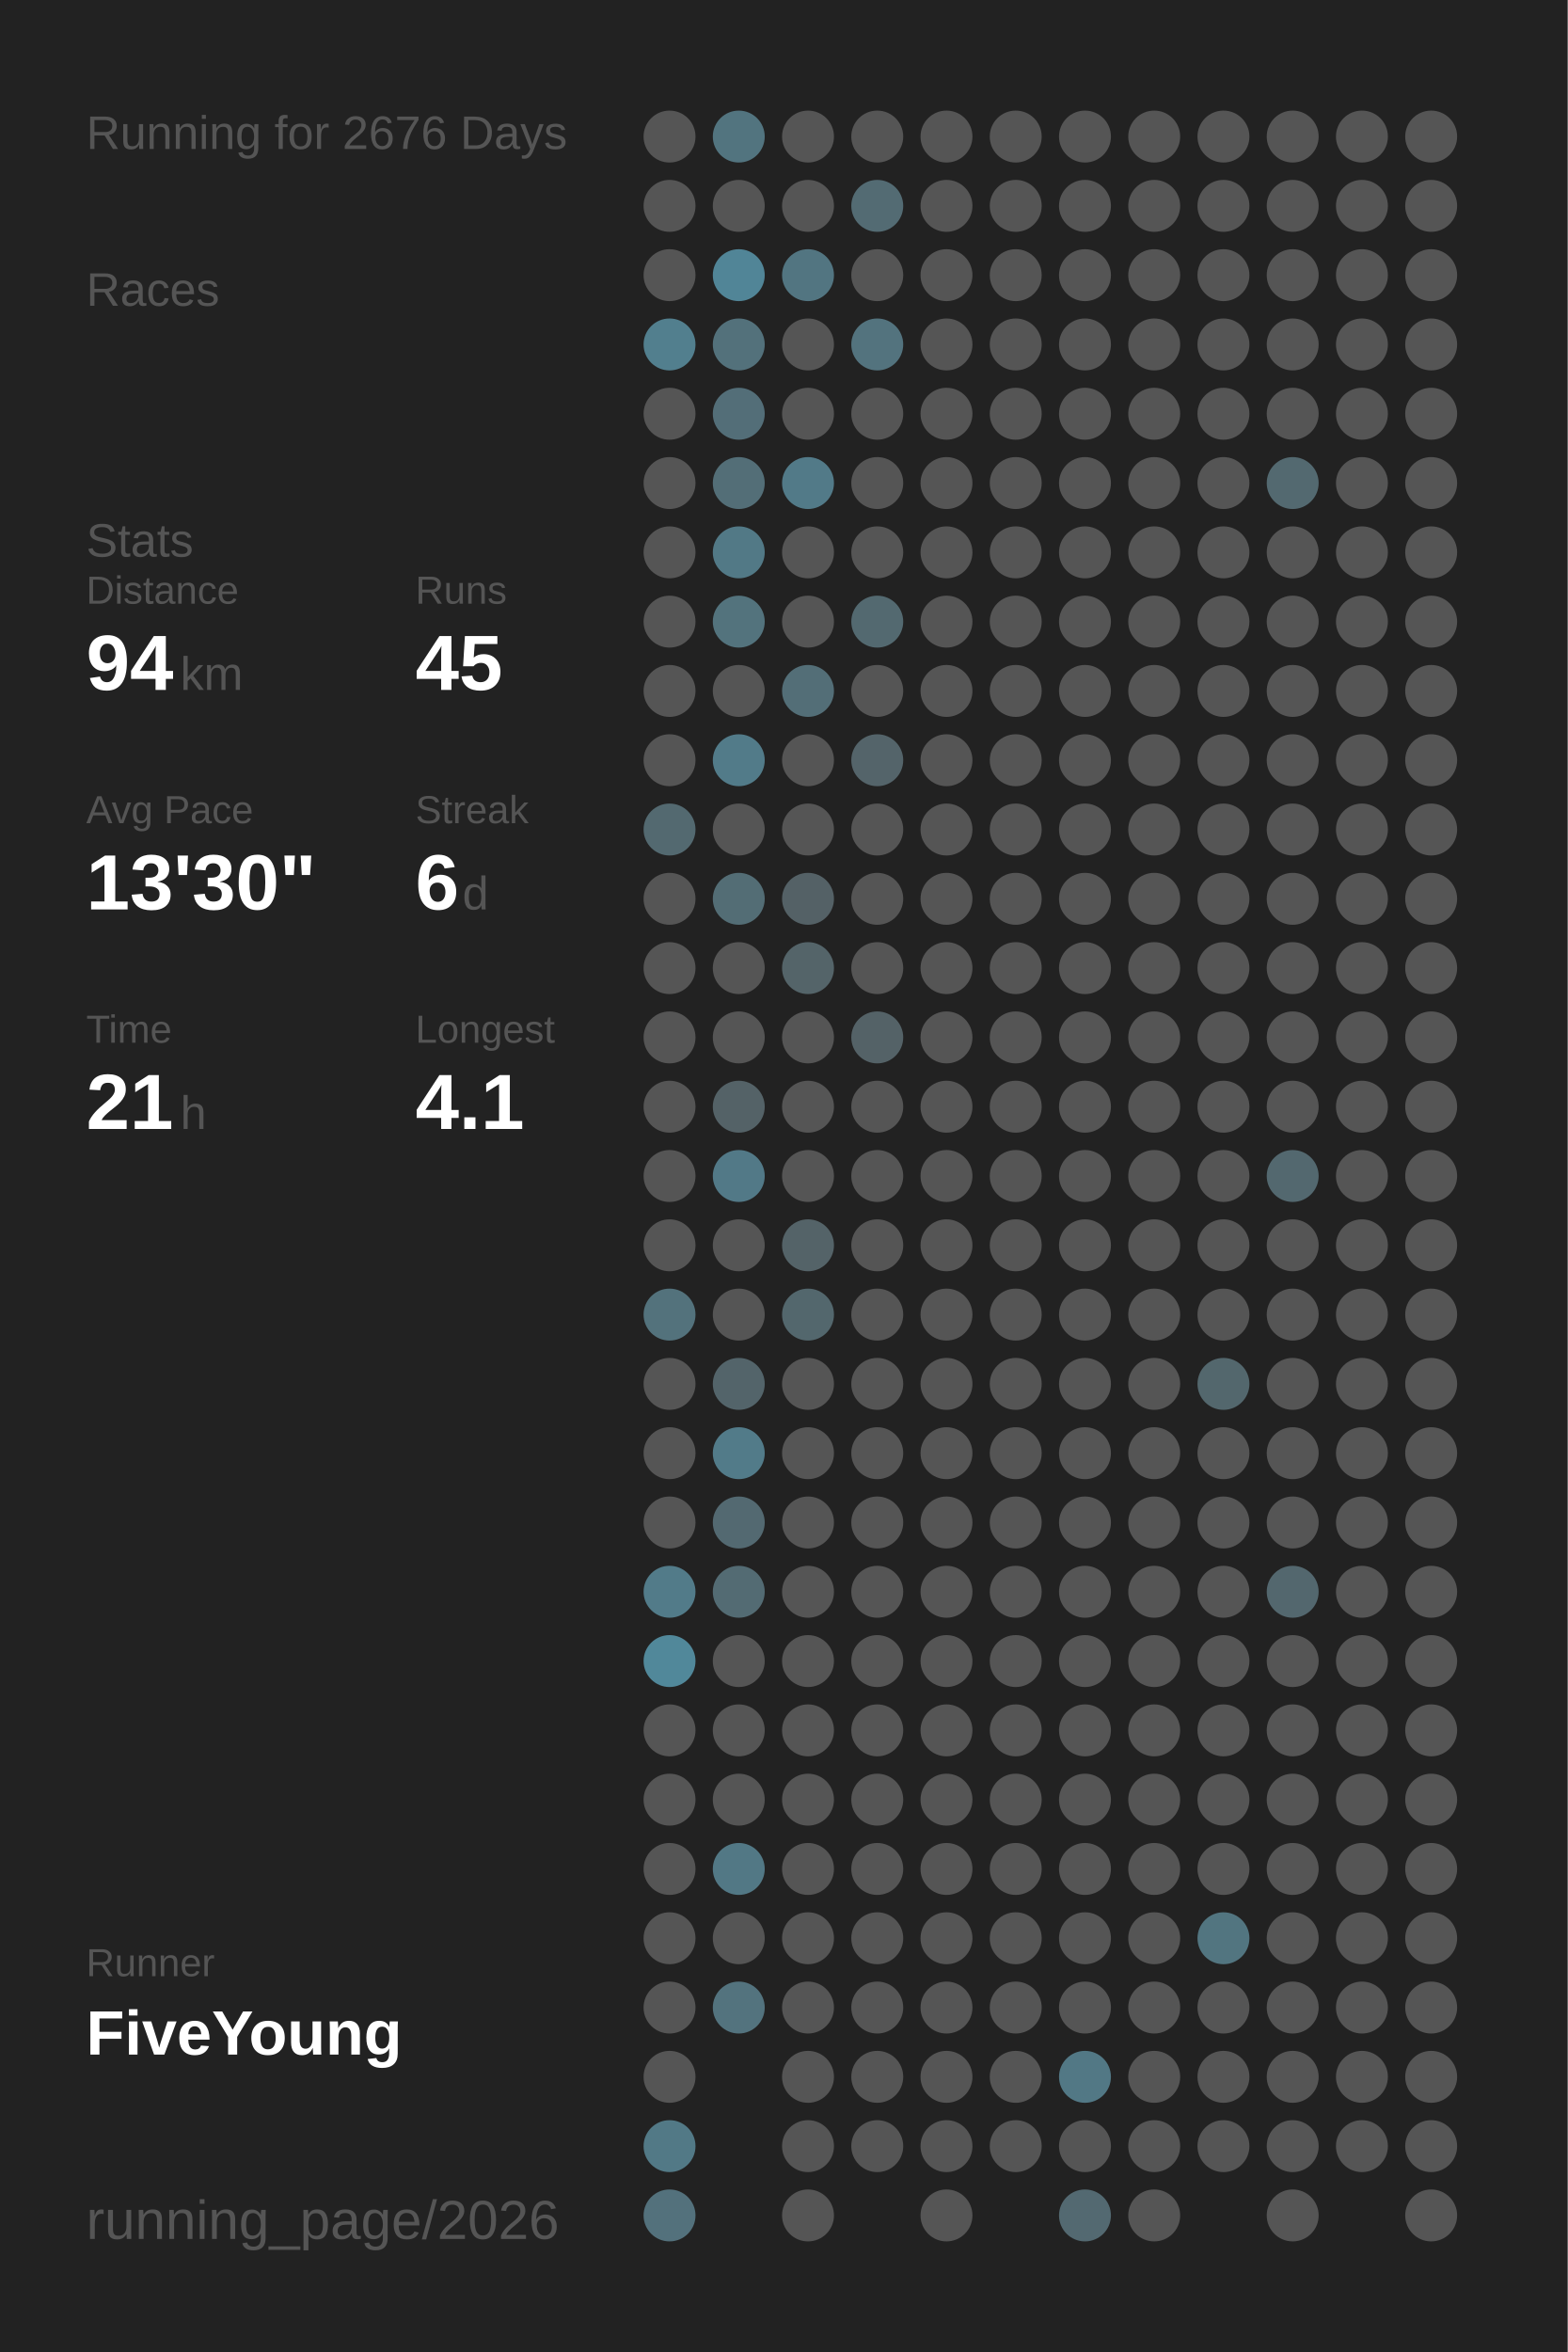
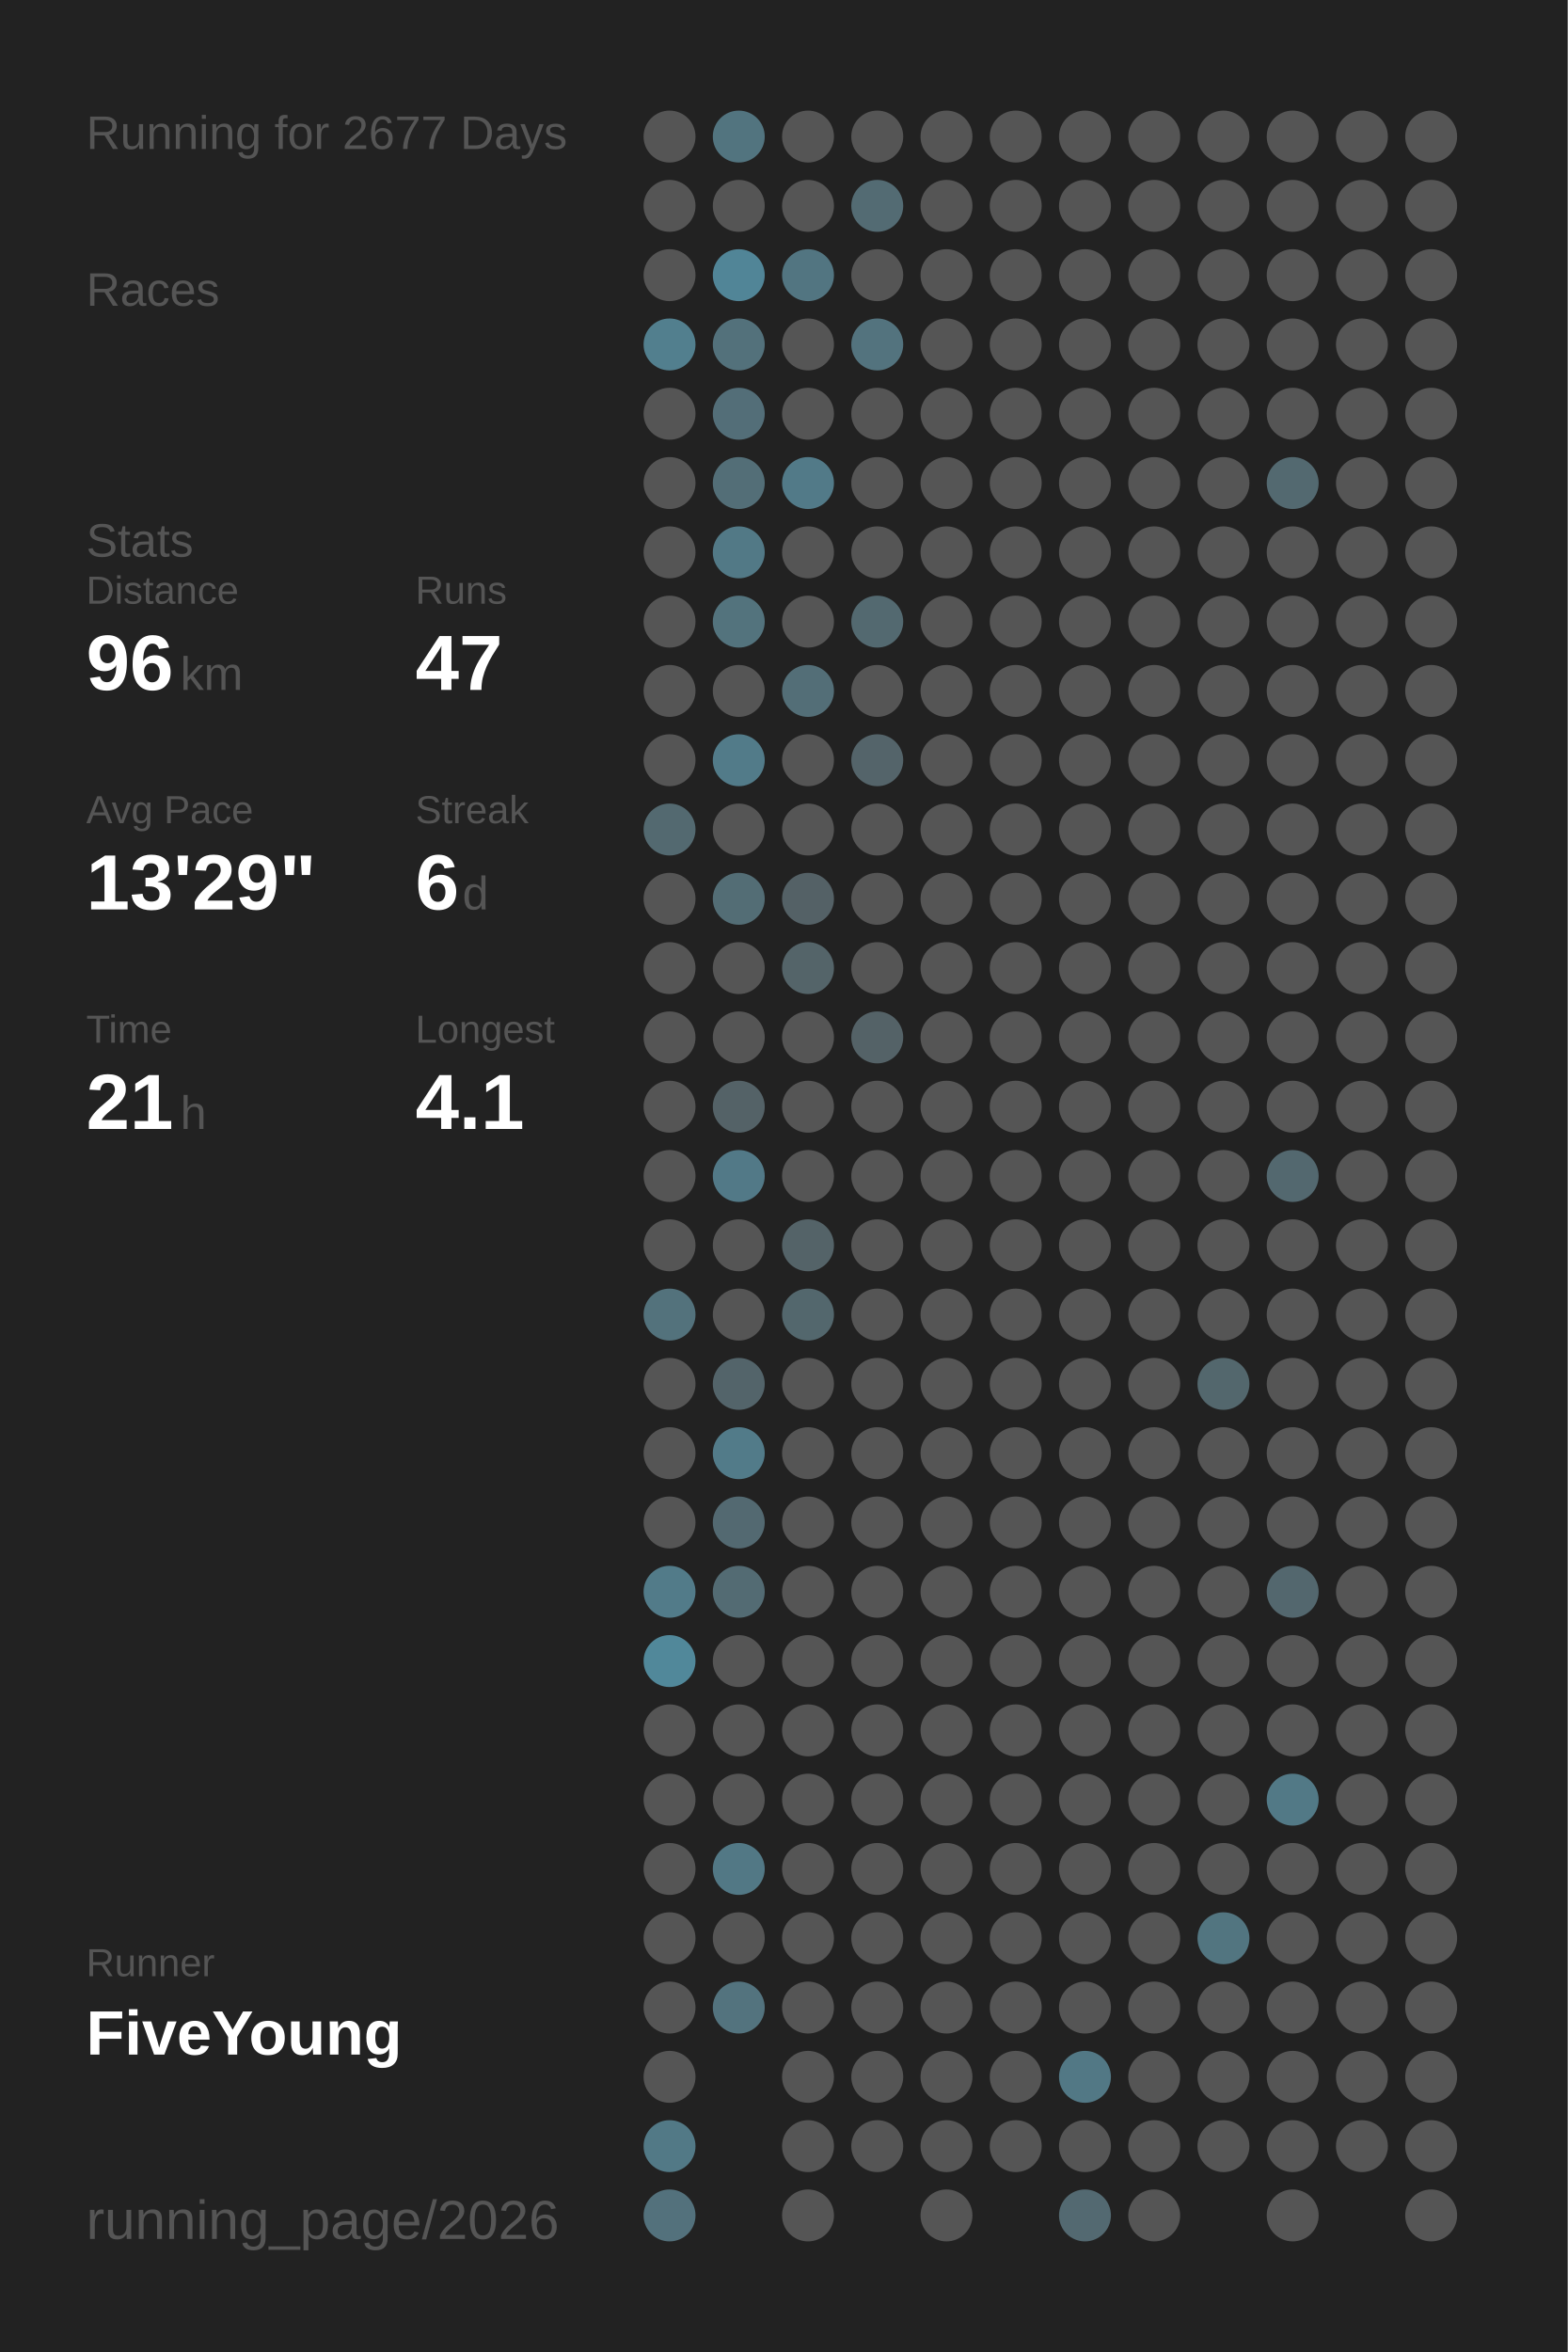
<svg xmlns="http://www.w3.org/2000/svg" baseProfile="full" height="300mm" version="1.1" viewBox="0,0,200,300" width="200mm">
  <defs />
  <rect fill="#222222" height="300" width="200" x="0" y="0" />
-   <text fill="#555555" style="font-size:6px; font-family:Arial;" x="11" y="19">Running for 2676 Days</text>
+   <text fill="#555555" style="font-size:6px; font-family:Arial;" x="11" y="19">Running for 2677 Days</text>
  <text fill="#555555" style="font-size:6px; font-family:Arial;" x="11" y="39">Races</text>
  <text fill="#555555" style="font-size:6px; font-family:Arial;" x="11" y="71">Stats</text>
  <text fill="#555555" style="font-size:5px; font-family:Arial;" x="11" y="77">Distance</text>
-   <text fill="#FFFFFF" style="font-size:10px; font-family:Arial; font-weight:bold;" x="11" y="88">94</text>
+   <text fill="#FFFFFF" style="font-size:10px; font-family:Arial; font-weight:bold;" x="11" y="88">96</text>
  <text fill="#555555" style="font-size:6px; font-family:Arial;" x="23" y="88">km</text>
  <text fill="#555555" style="font-size:5px; font-family:Arial;" x="53" y="77">Runs</text>
-   <text fill="#FFFFFF" style="font-size:10px; font-family:Arial; font-weight:bold;" x="53" y="88">45</text>
+   <text fill="#FFFFFF" style="font-size:10px; font-family:Arial; font-weight:bold;" x="53" y="88">47</text>
  <text fill="#555555" style="font-size:5px; font-family:Arial;" x="11" y="105">Avg Pace</text>
-   <text fill="#FFFFFF" style="font-size:10px; font-family:Arial; font-weight:bold;" x="11" y="116">13'30"</text>
+   <text fill="#FFFFFF" style="font-size:10px; font-family:Arial; font-weight:bold;" x="11" y="116">13'29"</text>
  <text fill="#555555" style="font-size:5px; font-family:Arial;" x="53" y="105">Streak</text>
  <text fill="#FFFFFF" style="font-size:10px; font-family:Arial; font-weight:bold;" x="53" y="116">6</text>
  <text fill="#555555" style="font-size:6px; font-family:Arial;" x="59" y="116">d</text>
  <text fill="#555555" style="font-size:5px; font-family:Arial;" x="11" y="133">Time</text>
  <text fill="#FFFFFF" style="font-size:10px; font-family:Arial; font-weight:bold;" x="11" y="144">21</text>
  <text fill="#555555" style="font-size:6px; font-family:Arial;" x="23" y="144">h</text>
  <text fill="#555555" style="font-size:5px; font-family:Arial;" x="53" y="133">Longest</text>
  <text fill="#FFFFFF" style="font-size:10px; font-family:Arial; font-weight:bold;" x="53" y="144">4.1</text>
  <text fill="#555555" style="font-size:5px; font-family:Arial;" x="11" y="252.065">Runner</text>
  <text fill="#FFFFFF" style="font-size:8px; font-family:Arial; font-weight:bold;" x="11" y="262.065">FiveYoung</text>
  <text fill="#555555" style="font-size:7px; font-family:Arial;" x="11" y="285.581">running_page/2026</text>
  <circle cx="85.417" cy="17.419" fill="#555555" r="3.312" />
  <circle cx="85.417" cy="26.258" fill="#555555" r="3.312" />
  <circle cx="85.417" cy="35.097" fill="#555555" r="3.312" />
  <circle cx="85.417" cy="43.935" fill="#527f8e" r="3.312" />
  <circle cx="85.417" cy="52.774" fill="#555555" r="3.312" />
  <circle cx="85.417" cy="61.613" fill="#555555" r="3.312" />
  <circle cx="85.417" cy="70.452" fill="#555555" r="3.312" />
  <circle cx="85.417" cy="79.29" fill="#555555" r="3.312" />
  <circle cx="85.417" cy="88.129" fill="#555555" r="3.312" />
  <circle cx="85.417" cy="96.968" fill="#555555" r="3.312" />
  <circle cx="85.417" cy="105.806" fill="#536970" r="3.312" />
  <circle cx="85.417" cy="114.645" fill="#555555" r="3.312" />
  <circle cx="85.417" cy="123.484" fill="#555555" r="3.312" />
  <circle cx="85.417" cy="132.323" fill="#555555" r="3.312" />
  <circle cx="85.417" cy="141.161" fill="#555555" r="3.312" />
  <circle cx="85.417" cy="150" fill="#555555" r="3.312" />
  <circle cx="85.417" cy="158.839" fill="#555555" r="3.312" />
  <circle cx="85.417" cy="167.677" fill="#53727c" r="3.312" />
  <circle cx="85.417" cy="176.516" fill="#555555" r="3.312" />
  <circle cx="85.417" cy="185.355" fill="#555555" r="3.312" />
  <circle cx="85.417" cy="194.194" fill="#555555" r="3.312" />
  <circle cx="85.417" cy="203.032" fill="#527b89" r="3.312" />
  <circle cx="85.417" cy="211.871" fill="#51889a" r="3.312" />
  <circle cx="85.417" cy="220.71" fill="#555555" r="3.312" />
  <circle cx="85.417" cy="229.548" fill="#555555" r="3.312" />
  <circle cx="85.417" cy="238.387" fill="#555555" r="3.312" />
  <circle cx="85.417" cy="247.226" fill="#555555" r="3.312" />
  <circle cx="85.417" cy="256.065" fill="#555555" r="3.312" />
  <circle cx="85.417" cy="264.903" fill="#555555" r="3.312" />
  <circle cx="85.417" cy="273.742" fill="#527986" r="3.312" />
  <circle cx="85.417" cy="282.581" fill="#53717c" r="3.312" />
  <circle cx="94.25" cy="17.419" fill="#52747f" r="3.312" />
  <circle cx="94.25" cy="26.258" fill="#555555" r="3.312" />
  <circle cx="94.25" cy="35.097" fill="#518597" r="3.312" />
  <circle cx="94.25" cy="43.935" fill="#53717b" r="3.312" />
  <circle cx="94.25" cy="52.774" fill="#536e78" r="3.312" />
  <circle cx="94.25" cy="61.613" fill="#536e77" r="3.312" />
  <circle cx="94.25" cy="70.452" fill="#527986" r="3.312" />
  <circle cx="94.25" cy="79.29" fill="#53737d" r="3.312" />
  <circle cx="94.25" cy="88.129" fill="#555555" r="3.312" />
  <circle cx="94.25" cy="96.968" fill="#527b89" r="3.312" />
  <circle cx="94.25" cy="105.806" fill="#555555" r="3.312" />
  <circle cx="94.25" cy="114.645" fill="#536d75" r="3.312" />
  <circle cx="94.25" cy="123.484" fill="#555555" r="3.312" />
  <circle cx="94.25" cy="132.323" fill="#555555" r="3.312" />
  <circle cx="94.25" cy="141.161" fill="#546267" r="3.312" />
  <circle cx="94.25" cy="150" fill="#527987" r="3.312" />
  <circle cx="94.25" cy="158.839" fill="#555555" r="3.312" />
  <circle cx="94.25" cy="167.677" fill="#555555" r="3.312" />
  <circle cx="94.25" cy="176.516" fill="#53646a" r="3.312" />
  <circle cx="94.25" cy="185.355" fill="#527b89" r="3.312" />
  <circle cx="94.25" cy="194.194" fill="#536971" r="3.312" />
  <circle cx="94.25" cy="203.032" fill="#536b73" r="3.312" />
  <circle cx="94.25" cy="211.871" fill="#555555" r="3.312" />
  <circle cx="94.25" cy="220.71" fill="#555555" r="3.312" />
  <circle cx="94.25" cy="229.548" fill="#555555" r="3.312" />
  <circle cx="94.25" cy="238.387" fill="#527885" r="3.312" />
  <circle cx="94.25" cy="247.226" fill="#555555" r="3.312" />
  <circle cx="94.25" cy="256.065" fill="#53737e" r="3.312" />
  <circle cx="103.083" cy="17.419" fill="#555555" r="3.312" />
  <circle cx="103.083" cy="26.258" fill="#555555" r="3.312" />
  <circle cx="103.083" cy="35.097" fill="#527581" r="3.312" />
  <circle cx="103.083" cy="43.935" fill="#555555" r="3.312" />
  <circle cx="103.083" cy="52.774" fill="#555555" r="3.312" />
  <circle cx="103.083" cy="61.613" fill="#527a88" r="3.312" />
  <circle cx="103.083" cy="70.452" fill="#555555" r="3.312" />
  <circle cx="103.083" cy="79.29" fill="#555555" r="3.312" />
  <circle cx="103.083" cy="88.129" fill="#536e77" r="3.312" />
  <circle cx="103.083" cy="96.968" fill="#555555" r="3.312" />
  <circle cx="103.083" cy="105.806" fill="#555555" r="3.312" />
  <circle cx="103.083" cy="114.645" fill="#546166" r="3.312" />
  <circle cx="103.083" cy="123.484" fill="#546469" r="3.312" />
  <circle cx="103.083" cy="132.323" fill="#555555" r="3.312" />
  <circle cx="103.083" cy="141.161" fill="#555555" r="3.312" />
  <circle cx="103.083" cy="150" fill="#555555" r="3.312" />
  <circle cx="103.083" cy="158.839" fill="#546368" r="3.312" />
  <circle cx="103.083" cy="167.677" fill="#53676d" r="3.312" />
  <circle cx="103.083" cy="176.516" fill="#555555" r="3.312" />
  <circle cx="103.083" cy="185.355" fill="#555555" r="3.312" />
  <circle cx="103.083" cy="194.194" fill="#555555" r="3.312" />
  <circle cx="103.083" cy="203.032" fill="#555555" r="3.312" />
  <circle cx="103.083" cy="211.871" fill="#555555" r="3.312" />
  <circle cx="103.083" cy="220.71" fill="#555555" r="3.312" />
  <circle cx="103.083" cy="229.548" fill="#555555" r="3.312" />
  <circle cx="103.083" cy="238.387" fill="#555555" r="3.312" />
  <circle cx="103.083" cy="247.226" fill="#555555" r="3.312" />
  <circle cx="103.083" cy="256.065" fill="#555555" r="3.312" />
  <circle cx="103.083" cy="264.903" fill="#555555" r="3.312" />
  <circle cx="103.083" cy="273.742" fill="#555555" r="3.312" />
  <circle cx="103.083" cy="282.581" fill="#555555" r="3.312" />
  <circle cx="111.917" cy="17.419" fill="#555555" r="3.312" />
  <circle cx="111.917" cy="26.258" fill="#536b73" r="3.312" />
  <circle cx="111.917" cy="35.097" fill="#555555" r="3.312" />
  <circle cx="111.917" cy="43.935" fill="#53737e" r="3.312" />
  <circle cx="111.917" cy="52.774" fill="#555555" r="3.312" />
  <circle cx="111.917" cy="61.613" fill="#555555" r="3.312" />
  <circle cx="111.917" cy="70.452" fill="#555555" r="3.312" />
  <circle cx="111.917" cy="79.29" fill="#536970" r="3.312" />
  <circle cx="111.917" cy="88.129" fill="#555555" r="3.312" />
  <circle cx="111.917" cy="96.968" fill="#54646a" r="3.312" />
  <circle cx="111.917" cy="105.806" fill="#555555" r="3.312" />
  <circle cx="111.917" cy="114.645" fill="#555555" r="3.312" />
  <circle cx="111.917" cy="123.484" fill="#555555" r="3.312" />
  <circle cx="111.917" cy="132.323" fill="#546267" r="3.312" />
  <circle cx="111.917" cy="141.161" fill="#555555" r="3.312" />
  <circle cx="111.917" cy="150" fill="#555555" r="3.312" />
  <circle cx="111.917" cy="158.839" fill="#555555" r="3.312" />
  <circle cx="111.917" cy="167.677" fill="#555555" r="3.312" />
  <circle cx="111.917" cy="176.516" fill="#555555" r="3.312" />
  <circle cx="111.917" cy="185.355" fill="#555555" r="3.312" />
  <circle cx="111.917" cy="194.194" fill="#555555" r="3.312" />
  <circle cx="111.917" cy="203.032" fill="#555555" r="3.312" />
  <circle cx="111.917" cy="211.871" fill="#555555" r="3.312" />
  <circle cx="111.917" cy="220.71" fill="#555555" r="3.312" />
  <circle cx="111.917" cy="229.548" fill="#555555" r="3.312" />
  <circle cx="111.917" cy="238.387" fill="#555555" r="3.312" />
  <circle cx="111.917" cy="247.226" fill="#555555" r="3.312" />
  <circle cx="111.917" cy="256.065" fill="#555555" r="3.312" />
  <circle cx="111.917" cy="264.903" fill="#555555" r="3.312" />
  <circle cx="111.917" cy="273.742" fill="#555555" r="3.312" />
  <circle cx="120.75" cy="17.419" fill="#555555" r="3.312" />
  <circle cx="120.75" cy="26.258" fill="#555555" r="3.312" />
  <circle cx="120.75" cy="35.097" fill="#555555" r="3.312" />
  <circle cx="120.75" cy="43.935" fill="#555555" r="3.312" />
  <circle cx="120.75" cy="52.774" fill="#555555" r="3.312" />
  <circle cx="120.75" cy="61.613" fill="#555555" r="3.312" />
  <circle cx="120.75" cy="70.452" fill="#555555" r="3.312" />
  <circle cx="120.75" cy="79.29" fill="#555555" r="3.312" />
  <circle cx="120.75" cy="88.129" fill="#555555" r="3.312" />
  <circle cx="120.75" cy="96.968" fill="#555555" r="3.312" />
  <circle cx="120.75" cy="105.806" fill="#555555" r="3.312" />
  <circle cx="120.75" cy="114.645" fill="#555555" r="3.312" />
  <circle cx="120.75" cy="123.484" fill="#555555" r="3.312" />
  <circle cx="120.75" cy="132.323" fill="#555555" r="3.312" />
  <circle cx="120.75" cy="141.161" fill="#555555" r="3.312" />
  <circle cx="120.75" cy="150" fill="#555555" r="3.312" />
  <circle cx="120.75" cy="158.839" fill="#555555" r="3.312" />
  <circle cx="120.75" cy="167.677" fill="#555555" r="3.312" />
  <circle cx="120.75" cy="176.516" fill="#555555" r="3.312" />
  <circle cx="120.75" cy="185.355" fill="#555555" r="3.312" />
  <circle cx="120.75" cy="194.194" fill="#555555" r="3.312" />
  <circle cx="120.75" cy="203.032" fill="#555555" r="3.312" />
  <circle cx="120.75" cy="211.871" fill="#555555" r="3.312" />
  <circle cx="120.75" cy="220.71" fill="#555555" r="3.312" />
  <circle cx="120.75" cy="229.548" fill="#555555" r="3.312" />
  <circle cx="120.75" cy="238.387" fill="#555555" r="3.312" />
  <circle cx="120.75" cy="247.226" fill="#555555" r="3.312" />
  <circle cx="120.75" cy="256.065" fill="#555555" r="3.312" />
  <circle cx="120.75" cy="264.903" fill="#555555" r="3.312" />
  <circle cx="120.75" cy="273.742" fill="#555555" r="3.312" />
  <circle cx="120.75" cy="282.581" fill="#555555" r="3.312" />
  <circle cx="129.583" cy="17.419" fill="#555555" r="3.312" />
  <circle cx="129.583" cy="26.258" fill="#555555" r="3.312" />
  <circle cx="129.583" cy="35.097" fill="#555555" r="3.312" />
  <circle cx="129.583" cy="43.935" fill="#555555" r="3.312" />
  <circle cx="129.583" cy="52.774" fill="#555555" r="3.312" />
  <circle cx="129.583" cy="61.613" fill="#555555" r="3.312" />
  <circle cx="129.583" cy="70.452" fill="#555555" r="3.312" />
  <circle cx="129.583" cy="79.29" fill="#555555" r="3.312" />
  <circle cx="129.583" cy="88.129" fill="#555555" r="3.312" />
  <circle cx="129.583" cy="96.968" fill="#555555" r="3.312" />
  <circle cx="129.583" cy="105.806" fill="#555555" r="3.312" />
  <circle cx="129.583" cy="114.645" fill="#555555" r="3.312" />
  <circle cx="129.583" cy="123.484" fill="#555555" r="3.312" />
  <circle cx="129.583" cy="132.323" fill="#555555" r="3.312" />
  <circle cx="129.583" cy="141.161" fill="#555555" r="3.312" />
  <circle cx="129.583" cy="150" fill="#555555" r="3.312" />
  <circle cx="129.583" cy="158.839" fill="#555555" r="3.312" />
  <circle cx="129.583" cy="167.677" fill="#555555" r="3.312" />
  <circle cx="129.583" cy="176.516" fill="#555555" r="3.312" />
  <circle cx="129.583" cy="185.355" fill="#555555" r="3.312" />
  <circle cx="129.583" cy="194.194" fill="#555555" r="3.312" />
  <circle cx="129.583" cy="203.032" fill="#555555" r="3.312" />
  <circle cx="129.583" cy="211.871" fill="#555555" r="3.312" />
  <circle cx="129.583" cy="220.71" fill="#555555" r="3.312" />
  <circle cx="129.583" cy="229.548" fill="#555555" r="3.312" />
  <circle cx="129.583" cy="238.387" fill="#555555" r="3.312" />
  <circle cx="129.583" cy="247.226" fill="#555555" r="3.312" />
  <circle cx="129.583" cy="256.065" fill="#555555" r="3.312" />
  <circle cx="129.583" cy="264.903" fill="#555555" r="3.312" />
  <circle cx="129.583" cy="273.742" fill="#555555" r="3.312" />
  <circle cx="138.417" cy="17.419" fill="#555555" r="3.312" />
  <circle cx="138.417" cy="26.258" fill="#555555" r="3.312" />
  <circle cx="138.417" cy="35.097" fill="#555555" r="3.312" />
  <circle cx="138.417" cy="43.935" fill="#555555" r="3.312" />
  <circle cx="138.417" cy="52.774" fill="#555555" r="3.312" />
  <circle cx="138.417" cy="61.613" fill="#555555" r="3.312" />
  <circle cx="138.417" cy="70.452" fill="#555555" r="3.312" />
  <circle cx="138.417" cy="79.29" fill="#555555" r="3.312" />
  <circle cx="138.417" cy="88.129" fill="#555555" r="3.312" />
  <circle cx="138.417" cy="96.968" fill="#555555" r="3.312" />
  <circle cx="138.417" cy="105.806" fill="#555555" r="3.312" />
  <circle cx="138.417" cy="114.645" fill="#555555" r="3.312" />
  <circle cx="138.417" cy="123.484" fill="#555555" r="3.312" />
  <circle cx="138.417" cy="132.323" fill="#555555" r="3.312" />
  <circle cx="138.417" cy="141.161" fill="#555555" r="3.312" />
  <circle cx="138.417" cy="150" fill="#555555" r="3.312" />
  <circle cx="138.417" cy="158.839" fill="#555555" r="3.312" />
  <circle cx="138.417" cy="167.677" fill="#555555" r="3.312" />
  <circle cx="138.417" cy="176.516" fill="#555555" r="3.312" />
  <circle cx="138.417" cy="185.355" fill="#555555" r="3.312" />
  <circle cx="138.417" cy="194.194" fill="#555555" r="3.312" />
  <circle cx="138.417" cy="203.032" fill="#555555" r="3.312" />
  <circle cx="138.417" cy="211.871" fill="#555555" r="3.312" />
  <circle cx="138.417" cy="220.71" fill="#555555" r="3.312" />
  <circle cx="138.417" cy="229.548" fill="#555555" r="3.312" />
  <circle cx="138.417" cy="238.387" fill="#555555" r="3.312" />
  <circle cx="138.417" cy="247.226" fill="#555555" r="3.312" />
  <circle cx="138.417" cy="256.065" fill="#555555" r="3.312" />
  <circle cx="138.417" cy="264.903" fill="#527885" r="3.312" />
  <circle cx="138.417" cy="273.742" fill="#555555" r="3.312" />
  <circle cx="138.417" cy="282.581" fill="#536971" r="3.312" />
  <circle cx="147.25" cy="17.419" fill="#555555" r="3.312" />
  <circle cx="147.25" cy="26.258" fill="#555555" r="3.312" />
  <circle cx="147.25" cy="35.097" fill="#555555" r="3.312" />
  <circle cx="147.25" cy="43.935" fill="#555555" r="3.312" />
  <circle cx="147.25" cy="52.774" fill="#555555" r="3.312" />
  <circle cx="147.25" cy="61.613" fill="#555555" r="3.312" />
  <circle cx="147.25" cy="70.452" fill="#555555" r="3.312" />
  <circle cx="147.25" cy="79.29" fill="#555555" r="3.312" />
  <circle cx="147.25" cy="88.129" fill="#555555" r="3.312" />
  <circle cx="147.25" cy="96.968" fill="#555555" r="3.312" />
  <circle cx="147.25" cy="105.806" fill="#555555" r="3.312" />
  <circle cx="147.25" cy="114.645" fill="#555555" r="3.312" />
  <circle cx="147.25" cy="123.484" fill="#555555" r="3.312" />
  <circle cx="147.25" cy="132.323" fill="#555555" r="3.312" />
  <circle cx="147.25" cy="141.161" fill="#555555" r="3.312" />
  <circle cx="147.25" cy="150" fill="#555555" r="3.312" />
  <circle cx="147.25" cy="158.839" fill="#555555" r="3.312" />
  <circle cx="147.25" cy="167.677" fill="#555555" r="3.312" />
  <circle cx="147.25" cy="176.516" fill="#555555" r="3.312" />
  <circle cx="147.25" cy="185.355" fill="#555555" r="3.312" />
  <circle cx="147.25" cy="194.194" fill="#555555" r="3.312" />
  <circle cx="147.25" cy="203.032" fill="#555555" r="3.312" />
  <circle cx="147.25" cy="211.871" fill="#555555" r="3.312" />
  <circle cx="147.25" cy="220.71" fill="#555555" r="3.312" />
  <circle cx="147.25" cy="229.548" fill="#555555" r="3.312" />
  <circle cx="147.25" cy="238.387" fill="#555555" r="3.312" />
  <circle cx="147.25" cy="247.226" fill="#555555" r="3.312" />
  <circle cx="147.25" cy="256.065" fill="#555555" r="3.312" />
  <circle cx="147.25" cy="264.903" fill="#555555" r="3.312" />
  <circle cx="147.25" cy="273.742" fill="#555555" r="3.312" />
  <circle cx="147.25" cy="282.581" fill="#555555" r="3.312" />
  <circle cx="156.083" cy="17.419" fill="#555555" r="3.312" />
  <circle cx="156.083" cy="26.258" fill="#555555" r="3.312" />
  <circle cx="156.083" cy="35.097" fill="#555555" r="3.312" />
  <circle cx="156.083" cy="43.935" fill="#555555" r="3.312" />
  <circle cx="156.083" cy="52.774" fill="#555555" r="3.312" />
  <circle cx="156.083" cy="61.613" fill="#555555" r="3.312" />
  <circle cx="156.083" cy="70.452" fill="#555555" r="3.312" />
  <circle cx="156.083" cy="79.29" fill="#555555" r="3.312" />
  <circle cx="156.083" cy="88.129" fill="#555555" r="3.312" />
  <circle cx="156.083" cy="96.968" fill="#555555" r="3.312" />
  <circle cx="156.083" cy="105.806" fill="#555555" r="3.312" />
  <circle cx="156.083" cy="114.645" fill="#555555" r="3.312" />
  <circle cx="156.083" cy="123.484" fill="#555555" r="3.312" />
  <circle cx="156.083" cy="132.323" fill="#555555" r="3.312" />
  <circle cx="156.083" cy="141.161" fill="#555555" r="3.312" />
  <circle cx="156.083" cy="150" fill="#555555" r="3.312" />
  <circle cx="156.083" cy="158.839" fill="#555555" r="3.312" />
  <circle cx="156.083" cy="167.677" fill="#555555" r="3.312" />
  <circle cx="156.083" cy="176.516" fill="#53676d" r="3.312" />
  <circle cx="156.083" cy="185.355" fill="#555555" r="3.312" />
  <circle cx="156.083" cy="194.194" fill="#555555" r="3.312" />
  <circle cx="156.083" cy="203.032" fill="#555555" r="3.312" />
  <circle cx="156.083" cy="211.871" fill="#555555" r="3.312" />
  <circle cx="156.083" cy="220.71" fill="#555555" r="3.312" />
  <circle cx="156.083" cy="229.548" fill="#555555" r="3.312" />
  <circle cx="156.083" cy="238.387" fill="#555555" r="3.312" />
  <circle cx="156.083" cy="247.226" fill="#527580" r="3.312" />
  <circle cx="156.083" cy="256.065" fill="#555555" r="3.312" />
  <circle cx="156.083" cy="264.903" fill="#555555" r="3.312" />
  <circle cx="156.083" cy="273.742" fill="#555555" r="3.312" />
  <circle cx="164.917" cy="17.419" fill="#555555" r="3.312" />
  <circle cx="164.917" cy="26.258" fill="#555555" r="3.312" />
  <circle cx="164.917" cy="35.097" fill="#555555" r="3.312" />
  <circle cx="164.917" cy="43.935" fill="#555555" r="3.312" />
  <circle cx="164.917" cy="52.774" fill="#555555" r="3.312" />
  <circle cx="164.917" cy="61.613" fill="#536970" r="3.312" />
  <circle cx="164.917" cy="70.452" fill="#555555" r="3.312" />
  <circle cx="164.917" cy="79.29" fill="#555555" r="3.312" />
  <circle cx="164.917" cy="88.129" fill="#555555" r="3.312" />
  <circle cx="164.917" cy="96.968" fill="#555555" r="3.312" />
  <circle cx="164.917" cy="105.806" fill="#555555" r="3.312" />
  <circle cx="164.917" cy="114.645" fill="#555555" r="3.312" />
  <circle cx="164.917" cy="123.484" fill="#555555" r="3.312" />
  <circle cx="164.917" cy="132.323" fill="#555555" r="3.312" />
  <circle cx="164.917" cy="141.161" fill="#555555" r="3.312" />
  <circle cx="164.917" cy="150" fill="#53686f" r="3.312" />
  <circle cx="164.917" cy="158.839" fill="#555555" r="3.312" />
  <circle cx="164.917" cy="167.677" fill="#555555" r="3.312" />
  <circle cx="164.917" cy="176.516" fill="#555555" r="3.312" />
  <circle cx="164.917" cy="185.355" fill="#555555" r="3.312" />
  <circle cx="164.917" cy="194.194" fill="#555555" r="3.312" />
  <circle cx="164.917" cy="203.032" fill="#53676e" r="3.312" />
  <circle cx="164.917" cy="211.871" fill="#555555" r="3.312" />
  <circle cx="164.917" cy="220.71" fill="#555555" r="3.312" />
-   <circle cx="164.917" cy="229.548" fill="#555555" r="3.312" />
+   <circle cx="164.917" cy="229.548" fill="#527986" r="3.312" />
  <circle cx="164.917" cy="238.387" fill="#555555" r="3.312" />
  <circle cx="164.917" cy="247.226" fill="#555555" r="3.312" />
  <circle cx="164.917" cy="256.065" fill="#555555" r="3.312" />
  <circle cx="164.917" cy="264.903" fill="#555555" r="3.312" />
  <circle cx="164.917" cy="273.742" fill="#555555" r="3.312" />
  <circle cx="164.917" cy="282.581" fill="#555555" r="3.312" />
  <circle cx="173.75" cy="17.419" fill="#555555" r="3.312" />
  <circle cx="173.75" cy="26.258" fill="#555555" r="3.312" />
  <circle cx="173.75" cy="35.097" fill="#555555" r="3.312" />
  <circle cx="173.75" cy="43.935" fill="#555555" r="3.312" />
  <circle cx="173.75" cy="52.774" fill="#555555" r="3.312" />
  <circle cx="173.75" cy="61.613" fill="#555555" r="3.312" />
  <circle cx="173.75" cy="70.452" fill="#555555" r="3.312" />
  <circle cx="173.75" cy="79.29" fill="#555555" r="3.312" />
  <circle cx="173.75" cy="88.129" fill="#555555" r="3.312" />
  <circle cx="173.75" cy="96.968" fill="#555555" r="3.312" />
  <circle cx="173.75" cy="105.806" fill="#555555" r="3.312" />
  <circle cx="173.75" cy="114.645" fill="#555555" r="3.312" />
  <circle cx="173.75" cy="123.484" fill="#555555" r="3.312" />
  <circle cx="173.75" cy="132.323" fill="#555555" r="3.312" />
  <circle cx="173.75" cy="141.161" fill="#555555" r="3.312" />
  <circle cx="173.75" cy="150" fill="#555555" r="3.312" />
  <circle cx="173.75" cy="158.839" fill="#555555" r="3.312" />
  <circle cx="173.75" cy="167.677" fill="#555555" r="3.312" />
  <circle cx="173.75" cy="176.516" fill="#555555" r="3.312" />
  <circle cx="173.75" cy="185.355" fill="#555555" r="3.312" />
  <circle cx="173.75" cy="194.194" fill="#555555" r="3.312" />
  <circle cx="173.75" cy="203.032" fill="#555555" r="3.312" />
  <circle cx="173.75" cy="211.871" fill="#555555" r="3.312" />
  <circle cx="173.75" cy="220.71" fill="#555555" r="3.312" />
  <circle cx="173.75" cy="229.548" fill="#555555" r="3.312" />
  <circle cx="173.75" cy="238.387" fill="#555555" r="3.312" />
  <circle cx="173.75" cy="247.226" fill="#555555" r="3.312" />
  <circle cx="173.75" cy="256.065" fill="#555555" r="3.312" />
  <circle cx="173.75" cy="264.903" fill="#555555" r="3.312" />
  <circle cx="173.75" cy="273.742" fill="#555555" r="3.312" />
  <circle cx="182.583" cy="17.419" fill="#555555" r="3.312" />
  <circle cx="182.583" cy="26.258" fill="#555555" r="3.312" />
  <circle cx="182.583" cy="35.097" fill="#555555" r="3.312" />
  <circle cx="182.583" cy="43.935" fill="#555555" r="3.312" />
  <circle cx="182.583" cy="52.774" fill="#555555" r="3.312" />
  <circle cx="182.583" cy="61.613" fill="#555555" r="3.312" />
  <circle cx="182.583" cy="70.452" fill="#555555" r="3.312" />
  <circle cx="182.583" cy="79.29" fill="#555555" r="3.312" />
  <circle cx="182.583" cy="88.129" fill="#555555" r="3.312" />
  <circle cx="182.583" cy="96.968" fill="#555555" r="3.312" />
  <circle cx="182.583" cy="105.806" fill="#555555" r="3.312" />
  <circle cx="182.583" cy="114.645" fill="#555555" r="3.312" />
  <circle cx="182.583" cy="123.484" fill="#555555" r="3.312" />
  <circle cx="182.583" cy="132.323" fill="#555555" r="3.312" />
  <circle cx="182.583" cy="141.161" fill="#555555" r="3.312" />
  <circle cx="182.583" cy="150" fill="#555555" r="3.312" />
  <circle cx="182.583" cy="158.839" fill="#555555" r="3.312" />
  <circle cx="182.583" cy="167.677" fill="#555555" r="3.312" />
  <circle cx="182.583" cy="176.516" fill="#555555" r="3.312" />
  <circle cx="182.583" cy="185.355" fill="#555555" r="3.312" />
  <circle cx="182.583" cy="194.194" fill="#555555" r="3.312" />
  <circle cx="182.583" cy="203.032" fill="#555555" r="3.312" />
  <circle cx="182.583" cy="211.871" fill="#555555" r="3.312" />
  <circle cx="182.583" cy="220.71" fill="#555555" r="3.312" />
  <circle cx="182.583" cy="229.548" fill="#555555" r="3.312" />
  <circle cx="182.583" cy="238.387" fill="#555555" r="3.312" />
  <circle cx="182.583" cy="247.226" fill="#555555" r="3.312" />
  <circle cx="182.583" cy="256.065" fill="#555555" r="3.312" />
  <circle cx="182.583" cy="264.903" fill="#555555" r="3.312" />
  <circle cx="182.583" cy="273.742" fill="#555555" r="3.312" />
  <circle cx="182.583" cy="282.581" fill="#555555" r="3.312" />
</svg>
